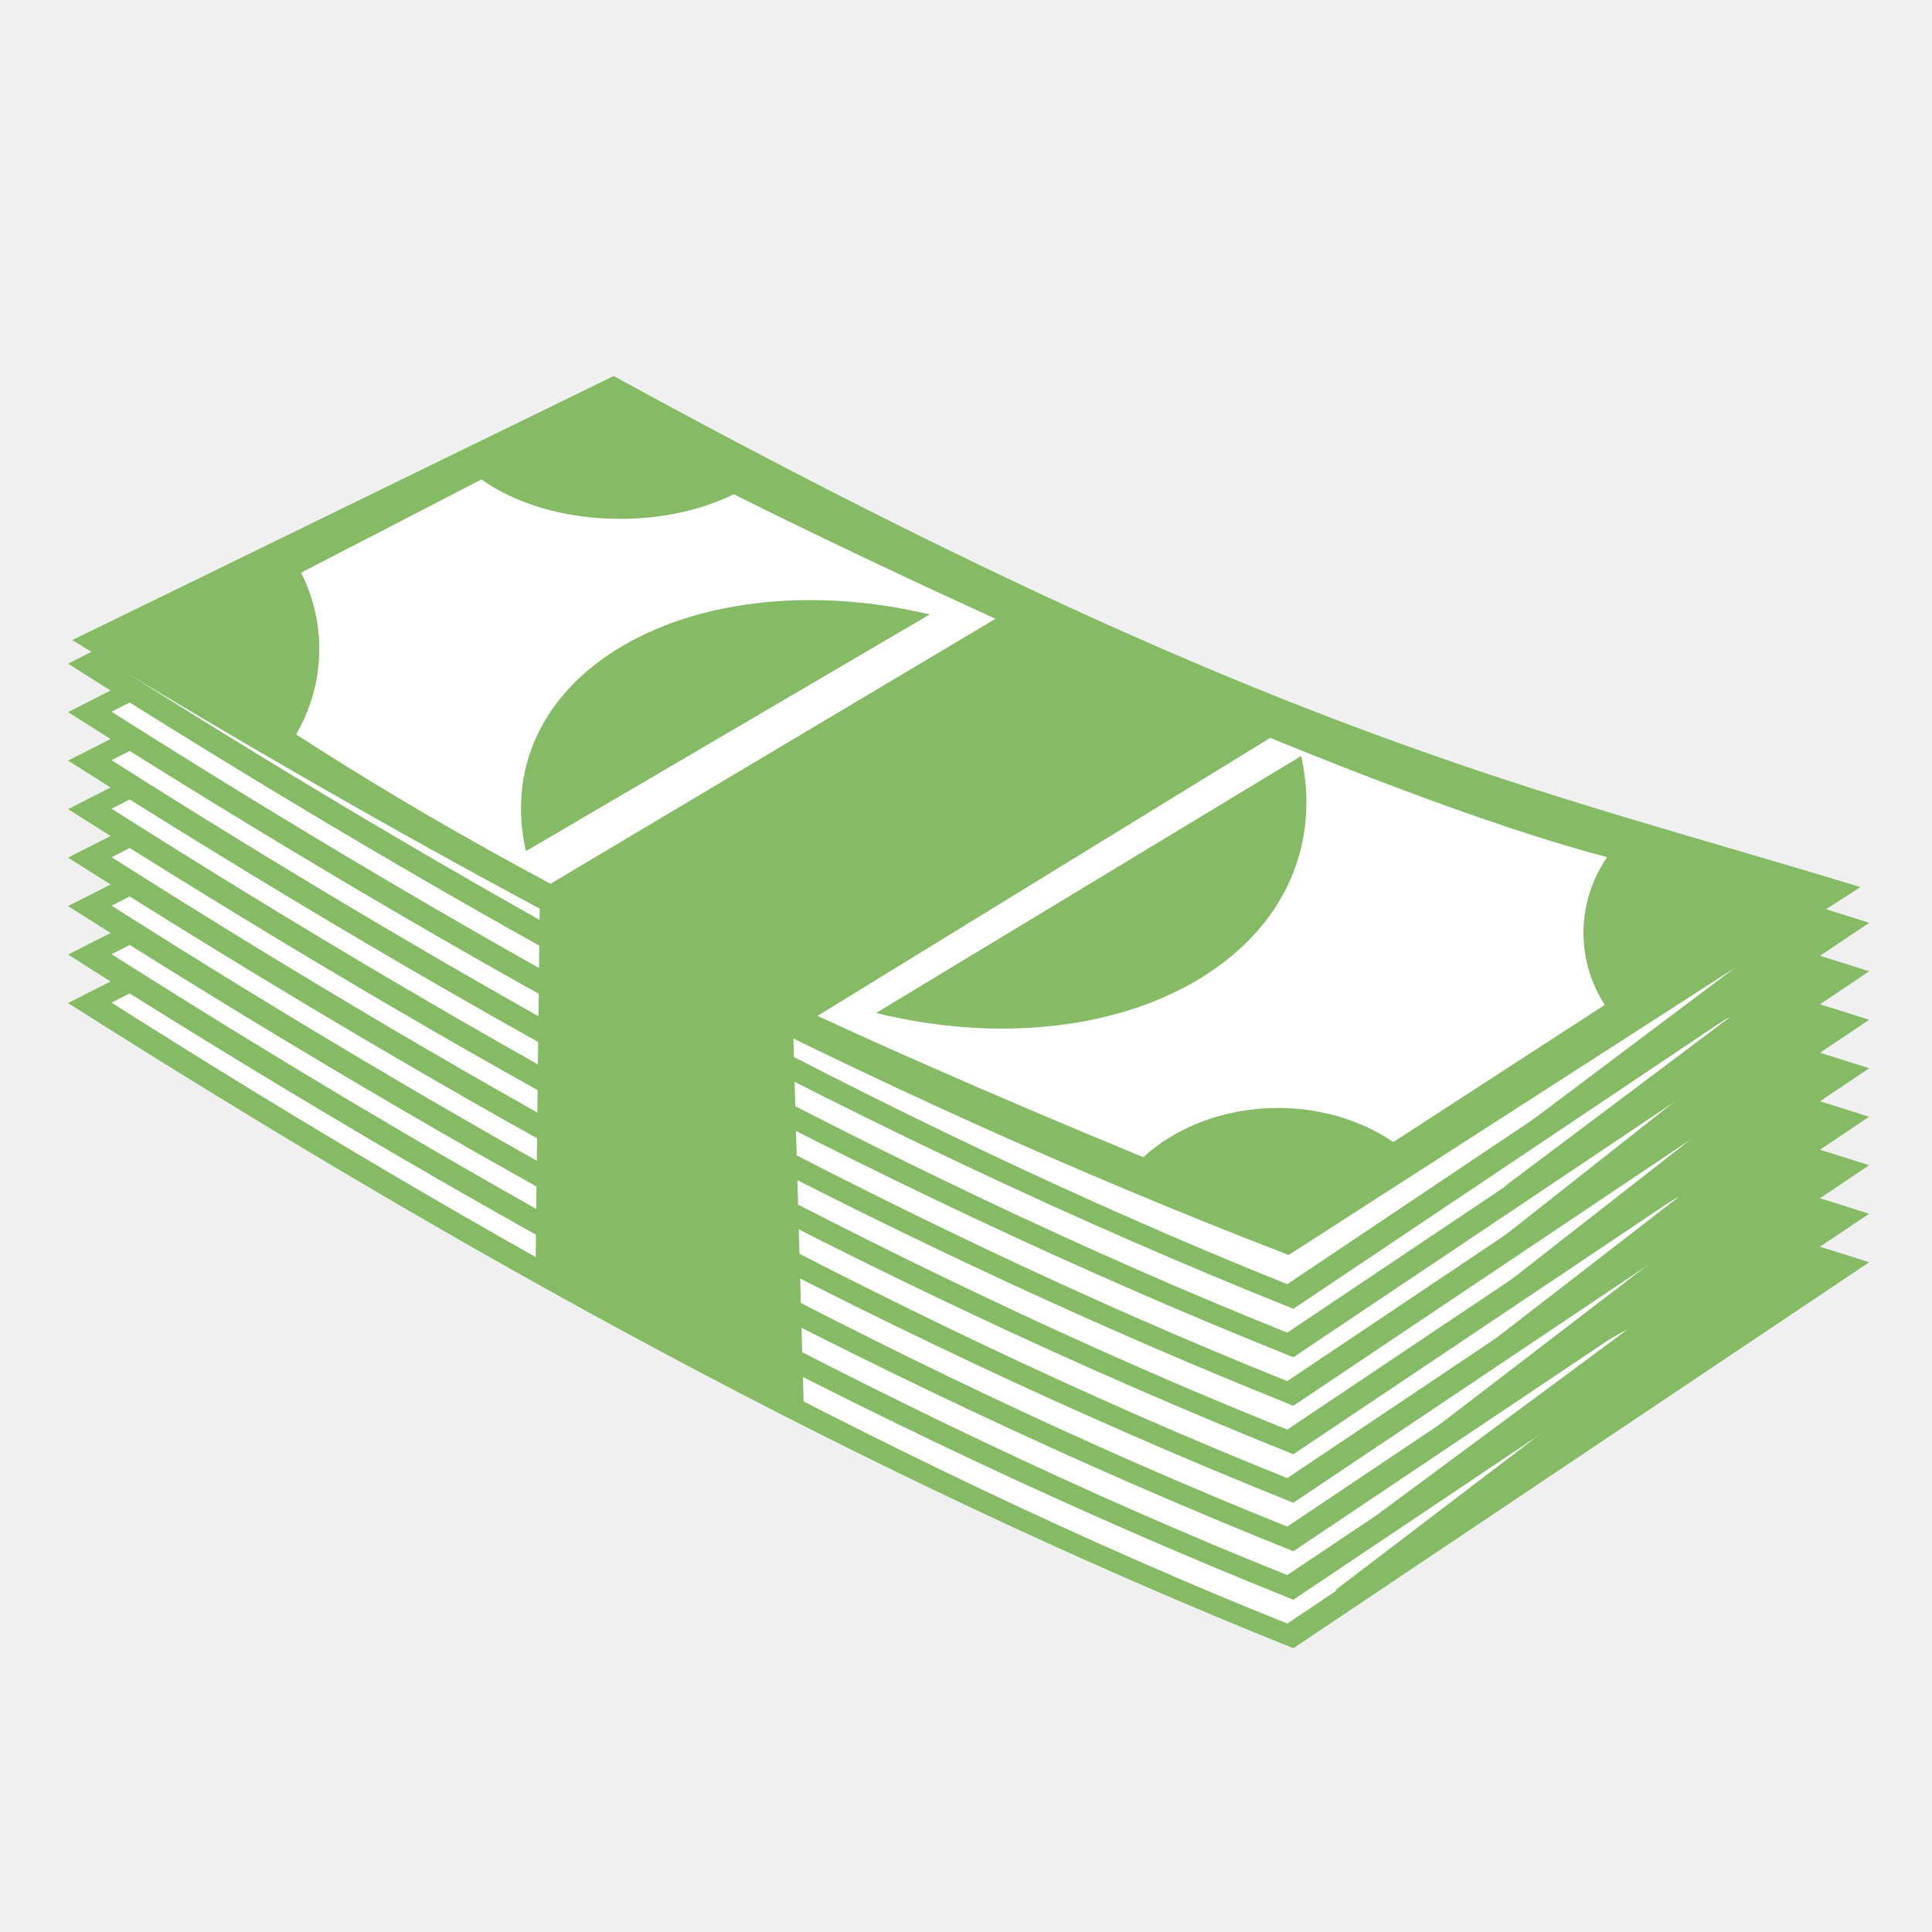
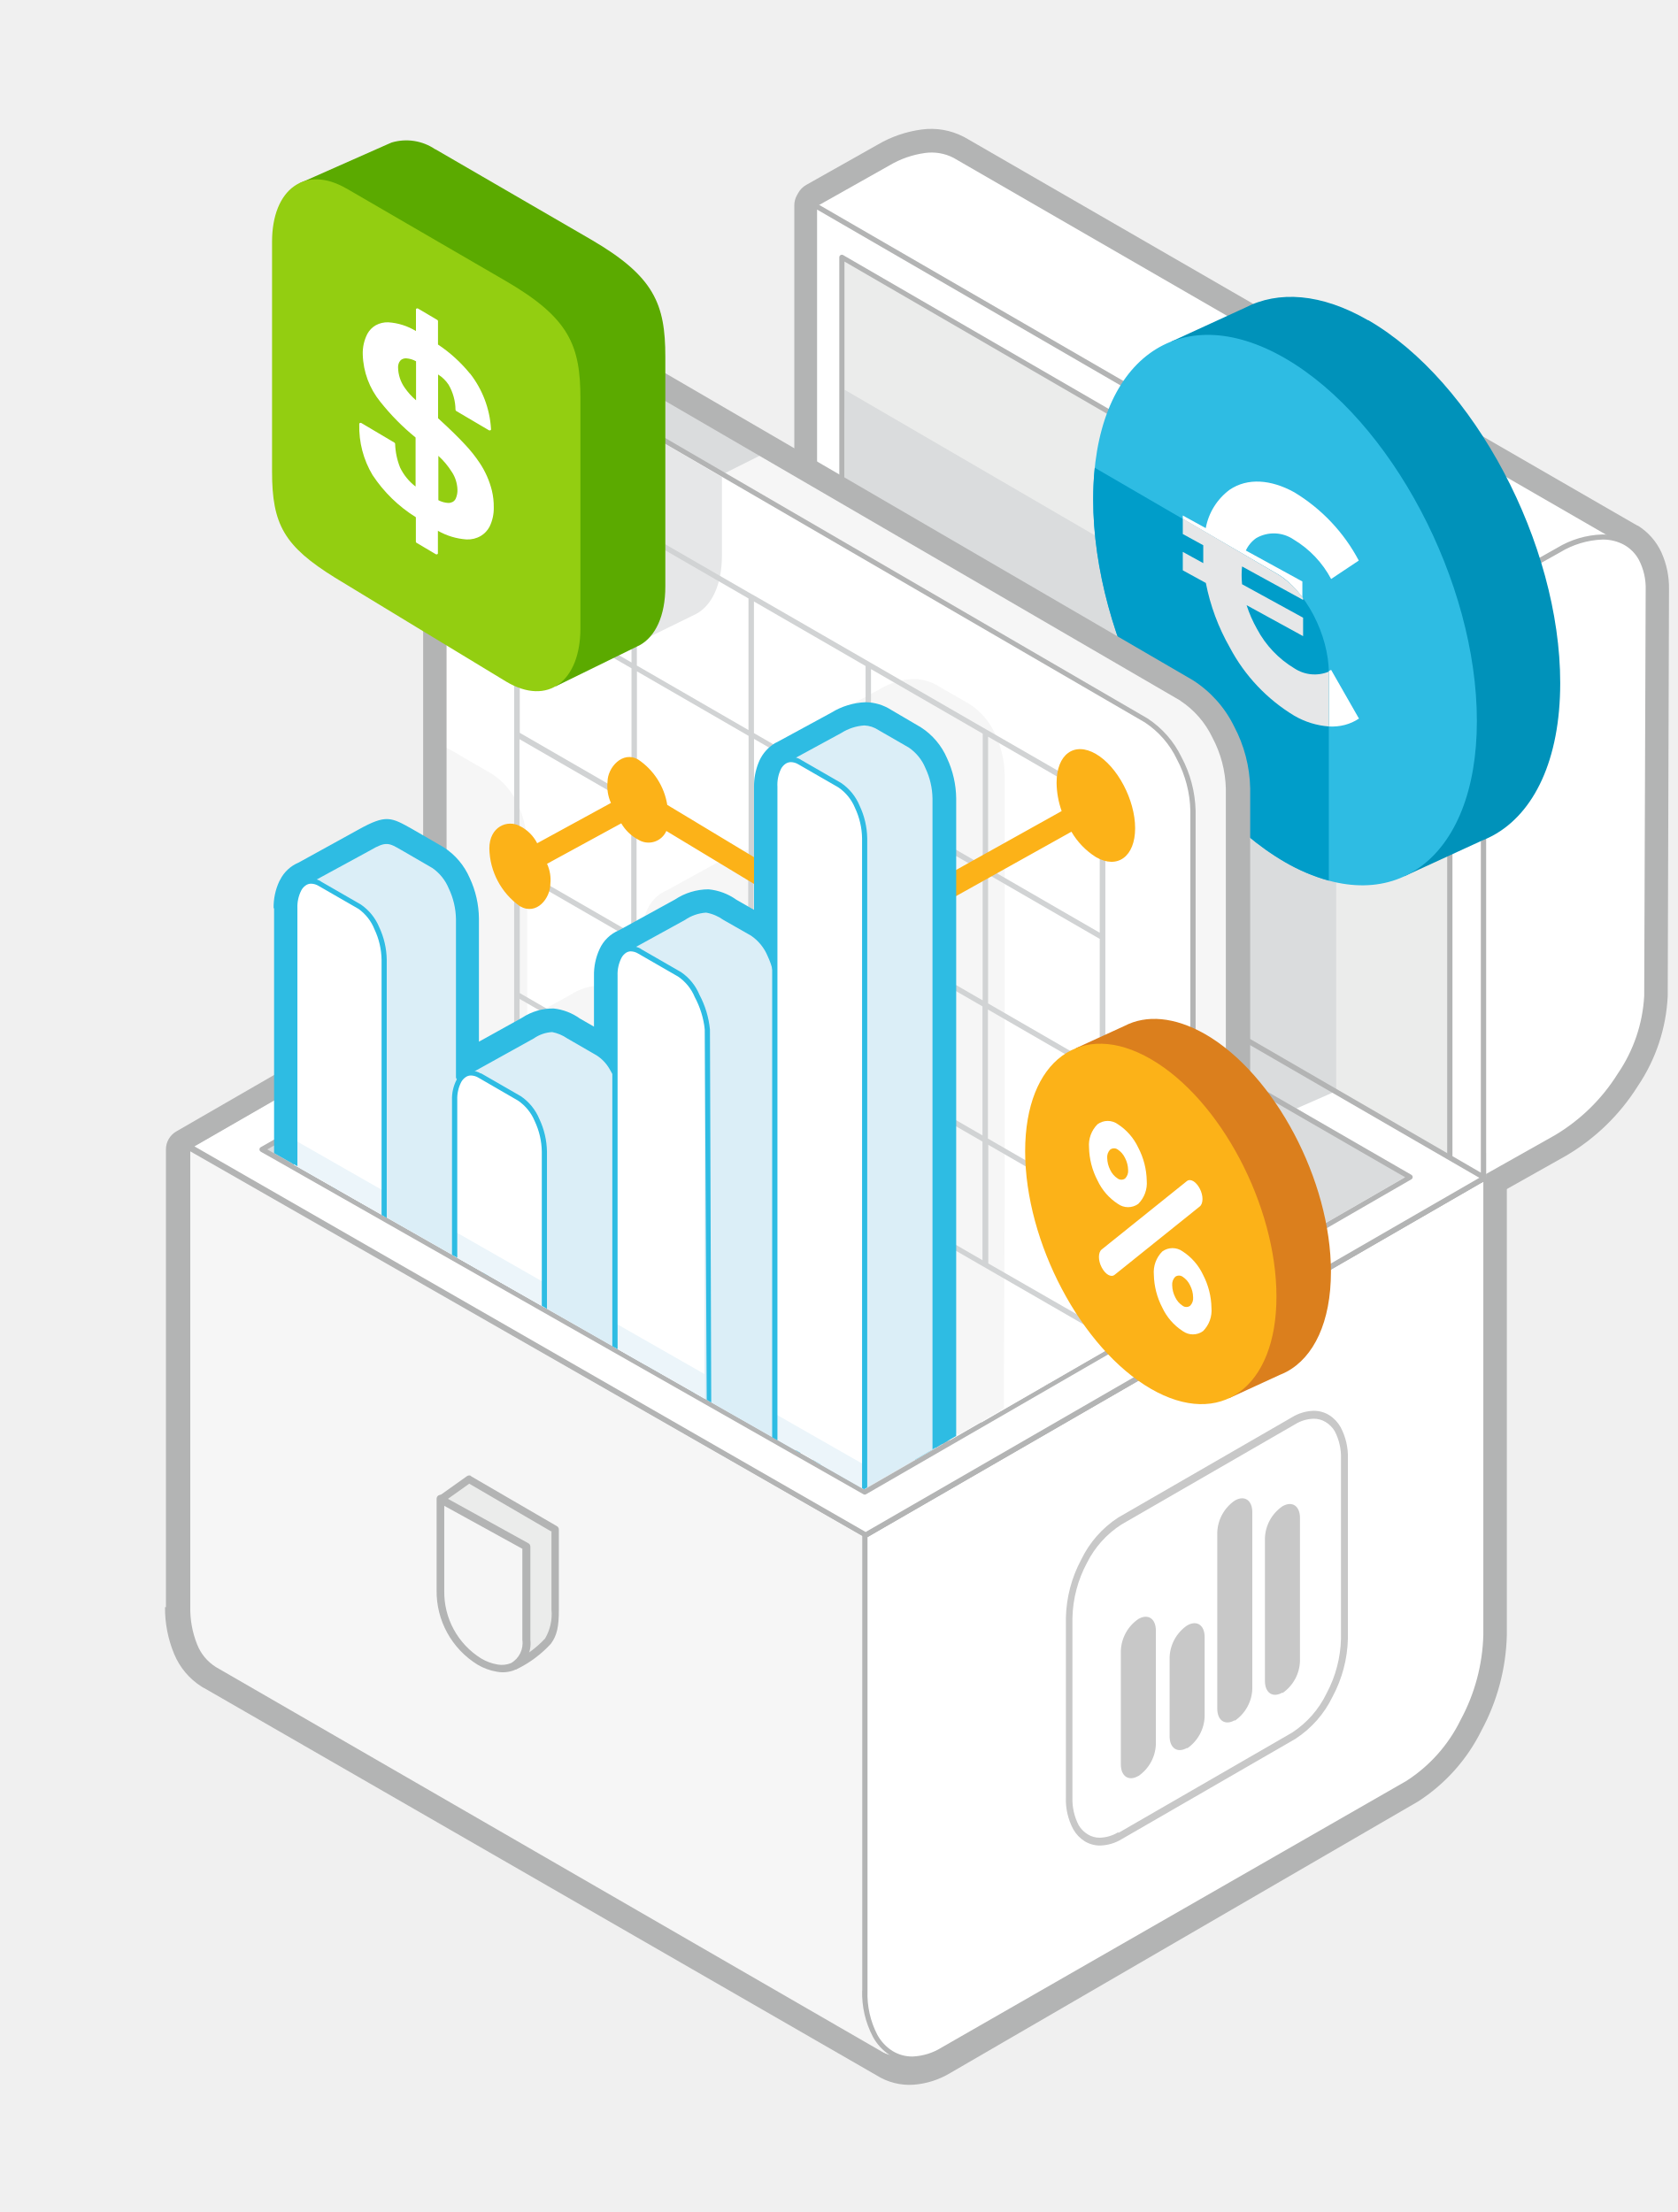
- <svg xmlns="http://www.w3.org/2000/svg" version="1.1" viewBox="0 0 900 900">
-   <g transform="translate(0 -152.36)">
-     <g transform="matrix(8.244 0 0 8.244 -178.2 -1482)">
-       <g transform="matrix(-.68503 0 0 .68503 -5.127 -30.388)">
-         <g transform="translate(-6.4286 -72.643)">
-           <path transform="translate(6.4286 84.643)" d="m-190.89 425.76 45 30.536 0.536 0.357 8.929-3.393 18.929-8.75 17.143-8.75 18.571-10 27.679-16.607 7.857-4.821-43.571-21.964-36.786 19.464-17.679 8.393-24.286 8.75z" fill="#fff" />
-           <path d="m-83.204 466.29c-55.31 31.494-76.664 35.629-103.59 44.233l47.499 31.839c35.855-14.363 69.041-32.88 101.07-53.217l-44.981-22.854zm-0.315 1.639 41.707 21.182c-29.705 18.86-63.73 37.898-96.981 51.217l-44.036-29.51c24.971-7.979 48.018-13.682 99.31-42.889z" fill="#85bb65" />
-         </g>
-         <g transform="translate(-6.4286 -76.643)">
-           <path transform="translate(6.4286 84.643)" d="m-190.89 425.76 45 30.536 0.536 0.357 8.929-3.393 18.929-8.75 17.143-8.75 18.571-10 27.679-16.607 7.857-4.821-43.571-21.964-36.786 19.464-17.679 8.393-24.286 8.75z" fill="#fff" />
-           <path d="m-83.204 466.29c-55.31 31.494-76.664 35.629-103.59 44.233l47.499 31.839c35.855-14.363 69.041-32.88 101.07-53.217l-44.981-22.854zm-0.315 1.639 41.707 21.182c-29.705 18.86-63.73 37.898-96.981 51.217l-44.036-29.51c24.971-7.979 48.018-13.682 99.31-42.889z" fill="#85bb65" />
-         </g>
-         <g transform="translate(-6.4286 -80.643)">
-           <path transform="translate(6.4286 84.643)" d="m-190.89 425.76 45 30.536 0.536 0.357 8.929-3.393 18.929-8.75 17.143-8.75 18.571-10 27.679-16.607 7.857-4.821-43.571-21.964-36.786 19.464-17.679 8.393-24.286 8.75z" fill="#fff" />
-           <path d="m-83.204 466.29c-55.31 31.494-76.664 35.629-103.59 44.233l47.499 31.839c35.855-14.363 69.041-32.88 101.07-53.217l-44.981-22.854zm-0.315 1.639 41.707 21.182c-29.705 18.86-63.73 37.898-96.981 51.217l-44.036-29.51c24.971-7.979 48.018-13.682 99.31-42.889z" fill="#85bb65" />
-         </g>
-         <g transform="translate(-6.4286 -84.643)">
-           <path transform="translate(6.4286 84.643)" d="m-190.89 425.76 45 30.536 0.536 0.357 8.929-3.393 18.929-8.75 17.143-8.75 18.571-10 27.679-16.607 7.857-4.821-43.571-21.964-36.786 19.464-17.679 8.393-24.286 8.75z" fill="#fff" />
-           <path d="m-83.204 466.29c-55.31 31.494-76.664 35.629-103.59 44.233l47.499 31.839c35.855-14.363 69.041-32.88 101.07-53.217l-44.981-22.854zm-0.315 1.639 41.707 21.182c-29.705 18.86-63.73 37.898-96.981 51.217l-44.036-29.51c24.971-7.979 48.018-13.682 99.31-42.889z" fill="#85bb65" />
-         </g>
-         <g transform="translate(-6.4286 -88.643)">
-           <path transform="translate(6.4286 84.643)" d="m-190.89 425.76 45 30.536 0.536 0.357 8.929-3.393 18.929-8.75 17.143-8.75 18.571-10 27.679-16.607 7.857-4.821-43.571-21.964-36.786 19.464-17.679 8.393-24.286 8.75z" fill="#fff" />
-           <path d="m-83.204 466.29c-55.31 31.494-76.664 35.629-103.59 44.233l47.499 31.839c35.855-14.363 69.041-32.88 101.07-53.217l-44.981-22.854zm-0.315 1.639 41.707 21.182c-29.705 18.86-63.73 37.898-96.981 51.217l-44.036-29.51c24.971-7.979 48.018-13.682 99.31-42.889z" fill="#85bb65" />
-         </g>
-         <g transform="translate(-6.4286 -92.643)">
-           <path transform="translate(6.4286 84.643)" d="m-190.89 425.76 45 30.536 0.536 0.357 8.929-3.393 18.929-8.75 17.143-8.75 18.571-10 27.679-16.607 7.857-4.821-43.571-21.964-36.786 19.464-17.679 8.393-24.286 8.75z" fill="#fff" />
-           <path d="m-83.204 466.29c-55.31 31.494-76.664 35.629-103.59 44.233l47.499 31.839c35.855-14.363 69.041-32.88 101.07-53.217l-44.981-22.854zm-0.315 1.639 41.707 21.182c-29.705 18.86-63.73 37.898-96.981 51.217l-44.036-29.51c24.971-7.979 48.018-13.682 99.31-42.889z" fill="#85bb65" />
-         </g>
-         <g transform="translate(-6.4286 -96.643)">
-           <path transform="translate(6.4286 84.643)" d="m-190.89 425.76 45 30.536 0.536 0.357 8.929-3.393 18.929-8.75 17.143-8.75 18.571-10 27.679-16.607 7.857-4.821-43.571-21.964-36.786 19.464-17.679 8.393-24.286 8.75z" fill="#fff" />
-           <path d="m-83.204 466.29c-55.31 31.494-76.664 35.629-103.59 44.233l47.499 31.839c35.855-14.363 69.041-32.88 101.07-53.217l-44.981-22.854zm-0.315 1.639 41.707 21.182c-29.705 18.86-63.73 37.898-96.981 51.217l-44.036-29.51c24.971-7.979 48.018-13.682 99.31-42.889z" fill="#85bb65" />
-         </g>
-         <g transform="translate(-6.4286 -100.64)">
-           <path transform="translate(6.4286 84.643)" d="m-190.89 425.76 45 30.536 0.536 0.357 8.929-3.393 18.929-8.75 17.143-8.75 18.571-10 27.679-16.607 7.857-4.821-43.571-21.964-36.786 19.464-17.679 8.393-24.286 8.75z" fill="#fff" />
-           <path d="m-83.204 466.29c-55.31 31.494-76.664 35.629-103.59 44.233l47.499 31.839c35.855-14.363 69.041-32.88 101.07-53.217l-44.981-22.854zm-0.315 1.639 41.707 21.182c-29.705 18.86-63.73 37.898-96.981 51.217l-44.036-29.51c24.971-7.979 48.018-13.682 99.31-42.889z" fill="#85bb65" />
-         </g>
-         <g transform="translate(0,-14)">
-           <path d="m-180.71 422.01s5.714 3.929 6.429 7.143c0.714 3.214 23.929 16.786 23.929 16.786h11.429l7.857-1.786 19.643-9.286 15.714-6.786 18.929-10.357 17.857-10.714v-11.429l-25.714-12.143-12.857 1.786-11.786 7.143-28.929 12.857-37.5 13.214z" fill="#fff" />
-           <g fill="#85bb65">
-             <path d="m-89.656 378.78c-54.911 30.016-76.111 33.956-102.84 42.156l47.156 30.344c35.597-13.688 68.543-31.337 100.34-50.719l-44.656-21.781zm10.906 8.531 14.875 7.688c-0.955 1.916-1.5 4.037-1.5 6.281 0 2.55 0.692 4.957 1.906 7.062-21.464 13.908-45.382 24.753-69.875 34.875-2.712-2.49-6.691-4.062-11.125-4.062-3.624 0-6.93 1.067-9.5 2.812l-17.438-11.312c1.127-1.778 1.75-3.807 1.75-5.969 0-2.267-0.707-4.38-1.938-6.219 19.455-5.135 54.124-20.98 72.031-29.938 2.577 1.271 5.824 2.031 9.375 2.031 4.567 0 8.657-1.261 11.438-3.25z" />
-             <path d="m-146.37 410.12c-1.585 7.114 1.2 14.034 8.403 18.389 7.202 4.355 17.172 5.146 26.662 2.812z" color="#000000" />
-             <path d="m-82.423 417.97c1.506-6.552-1.14-12.925-7.982-16.935-6.841-4.01-16.311-4.74-25.327-2.59z" color="#000000" />
-           </g>
-         </g>
-         <path d="m-145.18 393.79 40.714 25-0.893 31.786 22.143-11.964-0.357-31.429-39.286-23.393z" fill="#85bb65" />
-       </g>
-       <path d="m124.71 249.11-0.231 1.707-1.488 1.365 1.952 1.215-1.237 1.565 1.349 1.016-0.994 1.691 1.432 1.587-1.814 1.474 1.907 1.122-2.33 1.568 2.18 0.947-1.546 1.374 1.325 1.099-1.652 1.832 2.005 1.232-29.358 20.062 0.932-1.919 11.432-8.709-9.105 4.477 14.148-10.47-12.561 6.858 14.3-10.961-12.24 6.968 13.368-10.335-11.803 6.497 13.054-10.199-11.688 6.359 11.837-9.339-11.314 6.141 12.808-9.616-11.31 5.92 12.437-9.348-10.473 6.238z" fill="#85bb65" />
+ <svg xmlns="http://www.w3.org/2000/svg" height="240" viewBox="0 0 182 240" width="182">
+   <g fill="none" fill-rule="evenodd">
+     <path d="m161.2 125.12 6.52-3.68c2.484-1.487 4.578-3.543 6.11-6 1.502-2.177 2.383-4.72 2.55-7.36l.16-44.05c.024-.738-.116-1.472-.41-2.15-.192-.417-.506-.765-.9-1l-.13-.08-72.5-41.89-.27-.15c-.577-.244-1.21-.324-1.83-.23-1.093.158-2.143.532-3.09 1.1l-6.73 3.79v60.96l70.52 40.72zm8.7.26-7.64 4.3c-.69.394-1.54.394-2.23 0l-72.6-41.94c-.767-.374-1.258-1.147-1.27-2v-63.45c-.002-.397.102-.787.3-1.13l.1-.18c.204-.387.517-.707.9-.92l7.73-4.36c1.473-.866 3.106-1.427 4.8-1.65 1.543-.207 3.113.062 4.5.77l.15.08.13.07 72.53 41.88c.108.05.212.11.31.18h.05c1.114.694 2 1.698 2.55 2.89.58 1.28.862 2.675.83 4.08l-.14 44.09c-.17 3.49-1.293 6.866-3.25 9.76-1.944 3.093-4.602 5.675-7.75 7.53z" fill="#b3b4b4" />
+     <path d="m97.11 61.01v-6.33l63.28 39.34 15.94-35.11-72.71-42-.13-.07c-1.78-1-4.37-.79-7.23.82l-7.74 4.36-.15.26v26.58l-8.7 31.79 7.63-4.27c5.37-3 9.78-9.93 9.81-15.34z" fill="#fff" />
+     <path d="m105.62 66.09v-6.84l.43.27 54.25 21.32 15.64-21.83-72.38-41.81-.12-.07c-.956-.496-2.043-.68-3.11-.53-1.356.187-2.662.642-3.84 1.34l-7.67 4.32-.08.13v62.86l7.22-4.07c2.77-1.653 5.104-3.943 6.81-6.68 1.705-2.493 2.694-5.405 2.86-8.42zm.59-5.83v5.83c-.164 3.12-1.18 6.137-2.94 8.72-1.754 2.814-4.154 5.17-7 6.87l-7.67 4.3-.42.24v-64.04l.15-.26.11-.1 7.74-4.36c1.242-.736 2.62-1.215 4.05-1.41 1.017-.133 2.05 0 3 .39l.42.24.13.08 72.66 41.95.25.14-.15.25-15.88 22.28-.15.24-.24-.15z" fill="#b3b4b4" />
+     <path d="m32.66 107.79v49.66c0 3.37 1.14 5.78 2.93 6.83l81.58 47c1.5.92 3.51.89 5.65-.36l29.85-17.4c4.64-2.7 8.5-9.93 8.5-16.13v-49.67l-81.5-47.07-47 27.14z" fill="#fff" />
+     <path d="m22.51 126.01v48.37c-.03 1.138.166 2.27.58 3.33.23.623.65 1.158 1.2 1.53l.15.1 72.8 41.94c.122.052.24.116.35.19.382.198.81.285 1.24.25.71-.074 1.395-.31 2-.69l50.71-29.44c2.21-1.466 3.986-3.5 5.14-5.89 1.388-2.558 2.15-5.41 2.22-8.32v-48.36l-70.79-40.89zm-4.51 48.37v-49.67c-.002-.803.425-1.547 1.12-1.95l67.85-39.17c.704-.414 1.576-.414 2.28 0l72.93 42.11c.767.374 1.258 1.147 1.27 2v49.68c-.086 3.633-1.032 7.193-2.76 10.39-1.552 3.138-3.927 5.795-6.87 7.69l-50.71 29.44c-1.214.737-2.584 1.18-4 1.29-1.405.097-2.806-.253-4-1l-72.9-42c-.13-.06-.253-.13-.37-.21-1.313-.84-2.338-2.062-2.94-3.5-.675-1.618-1.015-3.357-1-5.11z" fill="#b3b4b4" />
+     <path d="m20.55 124.76v49.62c0 3.38 1.14 5.78 2.93 6.83l69.17 40c1.832 1.198 3.923 1.942 6.1 2.17l26.42-21.69c4.67-2.67 8.5-9.93 8.5-16.13v-41.61l-39.94 22.15z" fill="#f6f6f6" />
+     <path d="m20.64 124.92v49.38c-.033 1.406.22 2.804.74 4.11.4 1.023 1.118 1.89 2.05 2.47l73.31 42.35.67-3.24v-.12l.11-.06 27.46-18.38c2.534-1.628 4.572-3.922 5.89-6.63 1.538-2.846 2.38-6.016 2.46-9.25v-41.11l-39.43 22.24-.14.08-.14-.08zm-.45 49.83v.28l-.13-.73c-.03 1.482.238 2.955.79 4.33l-.2-1.09.25.84.39.74-.4-.47c.38.965 1.012 1.81 1.83 2.45.144.106.294.203.45.29l-.37-.45h.05l.32.43.66.38 73 42.17.34.2.08-.38.72-3.5 27.35-18.32c2.626-1.68 4.74-4.05 6.11-6.85 1.584-2.93 2.45-6.19 2.53-9.52v-42.09l-.42.25-39.8 22.4-73.24-41.92-.42-.24v50.36l.11.45v-.01z" fill="#b3b4b4" />
+     <path d="m93.9 166.38v49.57c0 6.18 3.84 9.08 8.5 6.42l50.3-28.85c4.66-2.66 8.5-9.93 8.5-16.13v-49.67l-67.15 38.76z" fill="#fff" />
+     <path d="m94.1 166.78v49.23c-.06 1.656.31 3.3 1.07 4.77.39.712.955 1.314 1.64 1.75.656.4 1.41.61 2.18.6 1.132-.05 2.232-.393 3.19-1l50.37-28.9c2.534-1.628 4.572-3.922 5.89-6.63 1.534-2.837 2.377-5.996 2.46-9.22v-49.17l-66.79 38.56zm-.57 49.23v-50.06l.42.24 67.08-38.73.42-.24v50.16c-.08 3.325-.948 6.584-2.53 9.51-1.37 2.804-3.482 5.177-6.11 6.86l-50.37 28.9c-1.046.63-2.24.974-3.46 1-.875.008-1.735-.23-2.48-.69-.77-.5-1.4-1.188-1.83-2-.803-1.54-1.2-3.263-1.15-5z" fill="#b3b4b4" />
+     <path d="m87.99 85.46 73.2 42.26-67.28 38.67-73.05-42.18" fill="#dadcdd" />
+     <path d="m49.11 112.59v-4.34l-28.32 16.28 73.09 42.15 67.18-38.71-16.4-9.47-4.03 1.77 11.78 7.45-58.59 33.83-54.66-31.07-10.88-5.53z" fill="#fff" />
+     <path d="m88.17 85.24 73.16 42.24c.132.078.176.247.1.38-.025.04-.06.075-.1.1l-67.25 38.82c-.092.058-.208.058-.3 0l-73.4-42.17c-.132-.078-.176-.247-.1-.38.024-.042.058-.076.1-.1l67.52-38.89c.086-.052.194-.052.28 0zm72.45 42.48-72.59-41.91-66.94 38.57 72.81 41.84 66.69-38.5z" fill="#b3b4b4" />
+     <path d="m178.63 108.08.16-44.05c0-5.41-4.36-7.36-9.72-4.34l-7.73 4.36-.15.26v63.41l7.64-4.3c5.37-3 9.78-9.93 9.81-15.34z" fill="#fff" />
+     <path d="m178.35 108.07.16-44.05c.04-1.146-.217-2.284-.75-3.3-.372-.676-.926-1.234-1.6-1.61-.716-.385-1.518-.58-2.33-.57-1.63.06-3.218.54-4.61 1.39l-7.95 4.45-.08.13v62.87l7.49-4.22c2.77-1.653 5.104-3.943 6.81-6.68 1.705-2.493 2.694-5.405 2.86-8.42zm.72-44-.17 44.01c-.164 3.12-1.18 6.137-2.94 8.72-1.754 2.814-4.154 5.17-7 6.87l-7.91 4.45-.42.24v-64.04l.15-.26.11-.1 8-4.51c1.477-.9 3.162-1.402 4.89-1.46.907-.01 1.8.21 2.6.64.766.428 1.396 1.062 1.82 1.83.577 1.1.86 2.33.82 3.57z" fill="#b3b4b4" />
+     <path d="m88.51 85.76v-63.41l72.68 41.96v63.41" fill="#fff" />
+     <path d="m157.16 125.78-4.9-2.82zm0 0v-59.48l-65.83-38.13.28 17.51v41.57l59.29 34.93 6.25 3.6z" fill="#ebeceb" />
+     <path d="m91.62 42.29v45l53.32 31.43v-38.58c0-3.75-2.29-8.15-5.09-9.78z" fill="#dadcdd" />
+     <path d="m157.54 125.61-.56-.32v-59l-65.38-37.91v59.18l-.56-.33v-59.31c0-.104.058-.2.15-.248.093-.05.204-.042.29.018l65.93 38.2c.086.05.14.14.14.24v59.48z" fill="#b3b4b4" />
+     <path d="m88.07 85.67v-63.41c0-.104.058-.2.15-.248.093-.05.204-.042.29.018l72.55 42c.086.05.14.14.14.24v63.41c0 .155-.125.28-.28.28-.052.017-.108.017-.16 0l-72.55-42c-.086-.05-.14-.14-.14-.24zm.56-62.92v62.76l72 41.72v-62.76l-72-41.73z" fill="#b3b4b4" />
+     <path d="m60.19 165.91-9.35-5.43-3.07 2.18 2.13 4.66 3.3 10.06 2.7 3.32c3.79-2.26 4.25-2.77 4.33-6v-8.77z" fill="#ebeceb" />
+     <path d="m59.77 166.15-8.87-5.17-2.56 1.82 2 4.31 3.26 10 2.41 3c1.174-.583 2.23-1.376 3.12-2.34.553-.95.794-2.047.69-3.14v-8.53zm-8.71-6 9.32 5.42c.147.07.24.218.24.38v8.77c0 1.72-.19 2.72-.86 3.62-1.038 1.134-2.28 2.064-3.66 2.74-.182.12-.425.08-.56-.09l-2.64-3.31-3.29-10.09v-.07l-2.14-4.65c-.1-.187-.043-.418.13-.54l3.07-2.18c.14-.09.32-.09.46 0z" fill="#b3b4b4" />
+     <path d="m57.12 167.81-9.35-5.16v9.91c0 7.9 9.35 11.56 9.35 5.36z" fill="#f6f6f6" />
+     <path d="m56.69 168.06-8.5-4.68v9.19c-.06 2.99 1.46 5.79 4 7.37.55.33 1.157.554 1.79.66.492.087 1 .03 1.46-.16.88-.51 1.364-1.503 1.22-2.51v-9.86zm-8.72-5.78 9.32 5.15c.147.07.24.218.24.38v10.11c.16 1.344-.523 2.648-1.72 3.28-.607.24-1.27.303-1.91.18-.738-.12-1.447-.38-2.09-.76-2.81-1.726-4.5-4.804-4.45-8.1v-9.91c0-.148.078-.285.205-.36.127-.077.285-.08.415-.01zm86.77-45.41 18.36 10.6c.132.078.176.247.1.38-.025.04-.06.075-.1.1l-59.15 34.17c-.092.058-.208.058-.3 0l-65.37-37.17c-.132-.078-.176-.247-.1-.38.024-.042.058-.076.1-.1l9.39-5.35v.64l-8.68 4.95 64.83 36.85 58.59-33.83-17.66-10.2v-.65z" fill="#b3b4b4" />
+     <path d="m128.24 75.8-71-41.33c-1.112-.832-2.638-.832-3.75 0l-2.42 1.49c-2 1.24-2.84 1.83-2.84 4.74v73c0 3.75 2.29 8.15 5.09 9.78l53.14 30.85 26.93-15.55v-53.2c0-3.75-2.29-8.15-5.09-9.78z" fill="#fff" />
+     <path d="m148.42 34.74c11.48 6.64 20.82 24.27 20.82 39.36 0 8.34-2.84 14.15-7.33 16.57-.366.196-.743.37-1.13.52l-8.45 3.88-2.08-4.77c-.59-.28-1.19-.59-1.8-.94-11.5-6.65-20.82-24.27-20.82-39.36-.045-2.946.383-5.88 1.27-8.69l-1.85-4.25 8-3.67c3.61-1.88 8.27-1.58 13.35 1.36z" fill="#0092ba" />
+     <path d="m139.39 38.87c11.5 6.65 20.81 24.27 20.81 39.36s-9.3 21.93-20.81 15.29-20.81-24.27-20.81-39.36 9.32-21.93 20.81-15.29z" fill="#2ebce3" />
+     <path d="m147.43 77.95c-1.94 1.31-4.48 1.11-7-.28-2.963-1.79-5.383-4.35-7-7.41-1.242-2.176-2.12-4.54-2.6-7l-2.53-1.38v-2l2.22 1.21v-1.94l-2.22-1.22v-2l2.49 1.37c.307-1.67 1.236-3.16 2.6-4.17 1.94-1.31 4.48-1.11 7 .28 2.963 1.79 5.383 4.35 7 7.41l-3 2c-.938-1.77-2.342-3.25-4.06-4.28-1.21-.828-2.788-.89-4.06-.16-.49.343-.88.808-1.13 1.35l6.13 3.36v2l-6.62-3.63c-.035.31-.052.62-.05.93 0 .334.016.668.05 1l6.62 3.63v2l-6.13-3.36c.288.896.666 1.76 1.13 2.58.938 1.77 2.342 3.25 4.06 4.28 1.21.828 2.788.89 4.06.16l3 5.25z" fill="#fff" fill-rule="nonzero" />
+     <path d="m144.14 95.55c-1.663-.46-3.26-1.13-4.75-2-11.5-6.65-20.81-24.27-20.81-39.36-.003-1.15.054-2.297.17-3.44l19.79 11.51c3.08 1.79 5.6 6.63 5.6 10.76z" fill="#009dc9" />
+     <path d="m127.11 77.75-71.03-41.37c-.235-.168-.505-.28-.79-.33-.236.04-.46.136-.65.28l-2.42 1.49c-.557.287-1.063.66-1.5 1.11-.242.54-.336 1.133-.27 1.72v73c.048 1.626.476 3.22 1.25 4.65.604 1.286 1.543 2.385 2.72 3.18l54.26 31.5-4.5 2.6-52-30.2c-1.922-1.224-3.468-2.954-4.47-5-1.123-2.07-1.743-4.376-1.81-6.73v-73c-.09-1.506.302-3.002 1.12-4.27.776-.983 1.76-1.782 2.88-2.34l2.42-1.49c.883-.616 1.924-.963 3-1 1.09.018 2.15.336 3.07.92l71 41.33c1.92 1.225 3.467 2.955 4.47 5 1.102 2.075 1.702 4.38 1.75 6.73v51.85l-4.52 2.61v-54.41c-.046-1.622-.47-3.21-1.24-4.64-.604-1.285-1.544-2.384-2.72-3.18z" fill="#b3b4b4" />
+     <path d="m128.24 75.8-71-41.31c-1.228-.817-2.842-.753-4 .16l-3.34 1.93 1.86 2.52 12.78 61.57c.632 3.712 2.412 7.133 5.09 9.78l43.9 39.71 19.8-11.43v-53.15c0-3.75-2.29-8.15-5.09-9.78z" fill="#f6f6f6" />
+     <path d="m82.62 49.28-25.42-14.79c-1.228-.817-2.842-.753-4 .16l-2.13 1.26 20 18 7.61-2.6 4-2z" fill="#dadcdd" />
+     <path d="m128.09 76.05-71-41.31c-.605-.4-1.327-.588-2.05-.53-.603.107-1.176.342-1.68.69l-3 1.76 1.68 2.27.05.12 12.73 61.58c.324 1.86.938 3.66 1.82 5.33.803 1.603 1.88 3.055 3.18 4.29l44 39.77-.51.3-43.87-39.66c-1.353-1.276-2.473-2.78-3.31-4.44-.906-1.725-1.537-3.58-1.87-5.5l-12.73-61.51-1.82-2.46-.19-.25.27-.16 3.25-1.96c.56-.377 1.194-.63 1.86-.74.845-.076 1.69.136 2.4.6l71 41.31c1.595 1.04 2.875 2.495 3.7 4.21.958 1.794 1.482 3.787 1.53 5.82v53l-.56.32v-53.32c-.046-1.942-.546-3.846-1.46-5.56-.776-1.627-1.983-3.01-3.49-4z" fill="#b3b4b4" />
+     <path d="m124.32 78.18-71.07-41.33c-2.8-1.63-5.09.1-5.09 3.85v73c0 3.75 2.29 8.15 5.09 9.78l49.79 32.79 26.37-15.23v-53c0-3.75-2.29-8.15-5.09-9.78z" fill="#fff" />
+     <path d="m62.64 42.63-2 17 5.77 11.44 8.92-4.37.17-.08c1.73-.93 2.81-3.2 2.81-6.38v-8.47z" fill="#e6e7e8" />
+     <path d="m48.16 81.08v32.58c0 3.75 2.29 8.15 5.09 9.78l44.33 29.2 6.42 3 4.88-2.82.1-22.3v-46.41c-.015-1.518-.356-3.015-1-4.39-.59-1.37-1.576-2.532-2.83-3.34l-3.25-1.87c-.83-.535-1.793-.826-2.78-.84-1.316.045-2.598.43-3.72 1.12l-5.89 3.19c-.167.07-.325.16-.47.27-.714.492-1.26 1.19-1.57 2-.326.828-.49 1.71-.48 2.6v11.53l-1.93-1.11c-.885-.63-1.92-1.015-3-1.12-1.3.005-2.568.39-3.65 1.11l-6.06 3.33c-.944.39-1.702 1.128-2.12 2.06-.414.906-.62 1.894-.6 2.89v7.34l-1.53-.88c-.832-.586-1.8-.95-2.81-1.06-1.215-.02-2.408.328-3.42 1l-4.69 2.6v-18.85c-.015-1.518-.356-3.015-1-4.39-.59-1.365-1.57-2.524-2.82-3.33l-3-1.74-.21-.12-.12-.07c-.587-.38-1.202-.715-1.84-1z" fill="#f6f6f6" />
+     <path d="m124.18 78.38-71.07-41.29c-.563-.35-1.207-.547-1.87-.57-.43-.007-.852.108-1.22.33-.39.25-.71.594-.93 1-.463.884-.687 1.873-.65 2.87v73c.056 1.918.556 3.797 1.46 5.49.774 1.625 1.977 3.01 3.48 4l49.44 33.17-.56.32-49.15-33c-1.595-1.038-2.875-2.495-3.7-4.21-.954-1.8-1.472-3.802-1.51-5.84v-73c-.036-1.096.215-2.182.73-3.15.268-.455.642-.84 1.09-1.12.454-.278.977-.424 1.51-.42.765.022 1.51.246 2.16.65l71.07 41.33c1.594 1.04 2.874 2.495 3.7 4.21.957 1.79 1.48 3.78 1.53 5.81v52.87l-.57.33v-53.2c-.042-1.95-.543-3.86-1.46-5.58-.772-1.627-1.976-3.01-3.48-4z" fill="#b3b4b4" />
+     <g fill-rule="nonzero">
+       <path d="m121.31 198.87 18.84-10.88c1.61-1.05 2.904-2.52 3.74-4.25.983-1.833 1.52-3.87 1.57-5.95v-19.51c.034-1.042-.2-2.075-.68-3-.246-.41-.59-.754-1-1-.39-.234-.836-.356-1.29-.35-.708.02-1.398.226-2 .6l-18.85 10.88c-1.6 1.028-2.892 2.468-3.74 4.17-.983 1.833-1.52 3.87-1.57 5.95v19.51c-.033 1.042.2 2.075.68 3 .246.41.59.754 1 1 .39.234.836.356 1.29.35.708-.02 1.398-.226 2-.6zm19.23-10.22-18.84 10.88c-.71.44-1.525.684-2.36.71-.596.005-1.182-.158-1.69-.47-.516-.326-.942-.777-1.24-1.31-.556-1.052-.83-2.23-.79-3.42v-19.52c.05-2.2.62-4.36 1.66-6.3.893-1.856 2.276-3.433 4-4.56l18.85-10.88c.71-.44 1.525-.685 2.36-.71.596-.005 1.182.158 1.69.47.516.326.942.777 1.24 1.31.556 1.052.83 2.23.79 3.42v19.51c-.05 2.2-.62 4.36-1.66 6.3-.893 1.856-2.276 3.433-4 4.56z" fill="#c8c8c8" />
+       <path d="m144.14 78.82c-1.318-.1-2.596-.498-3.74-1.16-2.963-1.79-5.383-4.35-7-7.41-1.242-2.176-2.12-4.54-2.6-7l-2.5-1.37v-2l2.22 1.22v-1.94l-2.22-1.22v-1.67l10.25 6c1.102.682 2.054 1.58 2.8 2.64v.18l-6.62-3.63c-.035.31-.052.62-.05.93 0 .334.016.668.05 1l6.62 3.63v2l-6.13-3.36c.288.896.666 1.76 1.13 2.58.938 1.77 2.342 3.25 4.06 4.28 1.108.728 2.506.86 3.73.35z" fill="#e6e7e8" />
+       <path d="m56.2 49.84 12.26 7.08.44.25 12.26 7.08.44.25.15.08 12.7 7.33 12.12 7 .44.25 12.89 7.43v54.85l-.59.34v-10.57l-12.11-7v12.87l12.7 7.3-.59.34-24.85-14.34v23.5l-.58-.33v-23.46l-12.11-7v23.61l-.59-.33v-23.62l-12.11-7v23.73l-.59-.33v-23.77l-12.12-7v23.83l-.59-.33v-82.29l.44.25zm63.07 80.69v-14l-12.11-7v14zm-62.92-36.33 12.12 7v-14l-12.12-7zm12.7 7.33 12.11 7v-14l-12.11-7zm12.7 7.33 12.11 7v-14l-12.11-7zm12.7 7.33 12.12 7v-14l-12.12-7zm12.12 7.67-12.12-7v12.87l12.12 7zm-12.67-7.32-12.11-7v12.84l12.11 7zm-12.7-7.33-12.11-7v12.87l12.11 7zm-12.7-7.33-12.12-7v12.87l12.12 7v-12.88zm-12.12-37 12.12 7v-14.28l-12.12-7zm12.7 7.33 12.11 7v-14.28l-12.11-7zm12.7 7.33 12.11 7v-14.28l-12.11-7zm12.7 7.33 12.12 7v-14.27l-12.12-7zm12.7 7.33 12.11 7v-14.27l-12.11-7zm12.11 7.67-12.11-7v14l12.11 7zm-12.7-7.33-12.12-7v14l12.12 7zm-12.69-7.37-12.11-7v14l12.11 7zm-12.7-7.33-12.11-7v14l12.11 7zm-12.7-7.33-12.12-7v14l12.12 7z" fill="#d1d3d4" />
    </g>
+     <path d="m31.9 100.38c0-1.6.58-2.66 1.43-2.89l6.6-3.67c2-1.11 2.22-.81 4 .22l3 1.74c1.49.86 2.71 3.46 2.71 5.78v15.32l8-4.45c2-1.11 2.46-.85 4 0l3.2 1.84c.744.498 1.34 1.19 1.72 2v-12.23c0-1.57.56-2.62 1.39-2.87l6.2-3.41c2.28-1.25 2.77-1 4.46 0l3 1.71c1.167.845 2 2.073 2.35 3.47v-15.77c-.13-1.083.336-2.15 1.22-2.79l6-3.29c2.31-1.26 3.27-.9 4.3-.3l3.28 1.89c1.49.86 2.71 3.46 2.71 5.78v68.61l-7.78 4.49-61.79-35.18z" fill="#fff" />
+     <path d="m56.38 89.62c.815.404 1.477 1.06 1.89 1.87l8-4.37c-.324-.717-.45-1.507-.37-2.29 0-1.57 1.65-3.39 3.31-2.43 1.696 1.13 2.845 2.917 3.17 4.93l21.65 13.05 5-3.38 16.13-9c-.35-.986-.536-2.023-.55-3.07 0-3.09 1.91-4.49 4.26-3.13s4.26 5 4.26 8.06-1.91 4.49-4.26 3.13c-1.092-.69-2.002-1.633-2.65-2.75l-17.32 9.67-4.74 3.47-21.88-13.22c-.248.565-.73.993-1.32 1.172-.59.18-1.23.09-1.75-.242-.758-.407-1.388-1.016-1.82-1.76l-8.05 4.39c.31.68.433 1.428.36 2.17 0 1.55-1.48 3.49-3.31 2.43-2.034-1.443-3.262-3.766-3.31-6.26 0-2.4 2-3.16 3.31-2.43z" fill="#fcb218" />
+     <path d="m29.68 98.55c-.02-1.014.19-2.02.62-2.94l.09-.16c.422-.84 1.132-1.5 2-1.86l6.51-3.59c3-1.66 3.51-1.35 5.9 0l.12.07.21.12 3 1.74c1.25.806 2.23 1.965 2.82 3.33.644 1.375.985 2.872 1 4.39v13.37l4.69-2.6c1.012-.672 2.205-1.02 3.42-1 1.025.113 2.003.49 2.84 1.09l1.53.88v-5.51c-.02-.996.186-1.984.6-2.89.418-.932 1.176-1.67 2.12-2.06l6.06-3.33c1.082-.72 2.35-1.105 3.65-1.11 1.08.105 2.115.49 3 1.12l1.93 1.11v-13.34c-.01-.89.154-1.772.48-2.6.31-.81.856-1.508 1.57-2 .145-.11.303-.2.47-.27l5.87-3.19c1.12-.692 2.403-1.082 3.72-1.13.987.014 1.95.305 2.78.84l3.22 1.89c1.25.806 2.23 1.965 2.82 3.33.644 1.375.985 2.872 1 4.39v69.16l-4.46 2.58v-71.71c-.01-.858-.205-1.704-.57-2.48-.203-.533-.55-1-1-1.35l-3.28-1.89c-.172-.12-.366-.204-.57-.25-.547.07-1.07.265-1.53.57l-5.86 3.19c-.09.28-.13.575-.12.87v19.41c0 .996-.648 1.876-1.6 2.17-.578.185-1.207.127-1.74-.162-.535-.29-.928-.783-1.09-1.368-.164-.54-.407-1.05-.72-1.52-.145-.237-.332-.447-.55-.62h-.07l-3-1.71c-.32-.205-.653-.386-1-.54-.447.115-.87.308-1.25.57l-6.2 3.41h-.09c-.077.27-.11.55-.1.83v10.41c0 .835-.456 1.603-1.19 2-1.078.565-2.41.165-3-.9-.144-.275-.32-.533-.52-.77-.103-.122-.224-.226-.36-.31l-3.2-1.84c-.5-.29-.83-.48-.87-.48-.322.105-.628.253-.91.44l-7.86 4.36c-.688.465-1.575.513-2.31.126-.733-.387-1.195-1.146-1.2-1.976v-17.13c-.018-.864-.223-1.713-.6-2.49-.204-.533-.55-1-1-1.35l-3-1.74-.22-.13-.13-.07c-.58-.34-.71-.41-1.44 0l-6.6 3.67-.15.08c-.08.27-.118.55-.11.83v29.15l-4.52-2.57v-26.56h-.05z" fill="#2ebce3" />
+     <path d="m33.37 95.64 6.6-3.67c2-1.11 2.22-.81 4 .22l3 1.74c1.49.86 2.71 3.46 2.71 5.78v17.17l8-4.45c2-1.11 2.46-.85 4 0l3.2 1.84c1.306.972 2.2 2.4 2.5 4l6.18 3.92-5.57-19.24 6.2-3.41c2.28-1.25 2.77-1 4.46 0l3 1.71c1.49.86 2.71 3.46 2.71 5.78v.58l3.62 1-2.8-26.03 6-3.29c2.31-1.25 3.27-.9 4.3-.3l3.28 1.89c1.49.86 2.71 3.46 2.71 5.78v70.44l-7.78 4.49-5.1-2.91-1.22-2.55c-.18.27-.5.88-.85 1.37l-11.5-6.55v-.57l-4.87-2.43-.11.16-33.62-19.16c-5.49-24.3-2.85-32.57-3-33.31z" fill="#dbeef7" />
+     <path d="m33.1 95.71c-.03-.126.027-.257.14-.32l6.6-3.67c2-1.11 2.35-.91 4 0l.33.19 3 1.74c.892.608 1.587 1.463 2 2.46.528 1.114.81 2.328.83 3.56v16.71l7.61-4.22c.672-.475 1.468-.746 2.29-.78.72.11 1.406.387 2 .81l3.2 1.84c.655.414 1.2.98 1.59 1.65.456.75.793 1.567 1 2.42l5.47 3.47-5.38-18.55c-.034-.126.024-.26.14-.32l6.21-3.32c.77-.527 1.67-.828 2.6-.87.77.115 1.5.414 2.13.87l3 1.71c.892.608 1.587 1.463 2 2.46.524 1.11.803 2.322.82 3.55v.45l3 2.32-2.78-27.26c-.014-.124.055-.242.17-.29l6-3.28c.85-.534 1.826-.837 2.83-.88.645.024 1.27.225 1.81.58l3.19 1.89c.892.608 1.587 1.463 2 2.46.524 1.11.803 2.322.82 3.55v70.28l-.57.33v-70.6c-.015-1.15-.278-2.28-.77-3.32-.37-.9-.997-1.67-1.8-2.22l-3.28-1.89c-.457-.308-.99-.485-1.54-.51-.885.057-1.74.335-2.49.81l-5.88 3.2 2.83 27.7c.01.075-.012.15-.06.21-.046.06-.114.1-.19.11-.075.01-.15-.012-.21-.06l-3.6-2.81c-.075-.052-.12-.138-.12-.23v-.58c-.015-1.15-.278-2.28-.77-3.32-.37-.9-.997-1.67-1.8-2.22l-3-1.71c-.56-.402-1.202-.672-1.88-.79-.825.055-1.62.33-2.3.8l-6 3.3 5.51 19c.03.07.03.15 0 .22-.04.064-.103.11-.176.127s-.15.004-.214-.037l-6.17-3.91c-.066-.04-.113-.105-.13-.18-.205-.838-.543-1.638-1-2.37-.34-.59-.818-1.09-1.39-1.46l-3.2-1.85c-.488-.334-1.04-.565-1.62-.68-.718.038-1.41.277-2 .69l-8 4.44c-.086.06-.197.067-.29.018-.092-.048-.15-.144-.15-.248v-17.16c-.02-1.157-.288-2.297-.79-3.34-.366-.888-.98-1.652-1.77-2.2l-3-1.74-.33-.19c-1.38-.8-1.68-1-3.39 0l-6.48 3.53c6.47 24.62-2.41 10.31 2.93 33.29l-.46-.26c-4.83-22.27-2.93-32.54-3.07-33.09zm55.12 62.73-.82-1.71c-.17.28-.36.62-.58.92l-.48-.27c.2-.3.42-.67.59-1l.26-.43c.027-.043.065-.077.11-.1.138-.065.303-.007.37.13l1.4 2.92-.86-.49zm-13.42-7.64v-.24l-3.32-1.66-1.63-.93.12-.17c.077-.12.232-.163.36-.1l4.87 2.43c.095.047.153.145.15.25v.74l-.56-.32zm-22.48-12.8c.052-.015.108-.015.16 0 .23.086.43.24.57.44l-.73-.42zm15.58-35.26h.05z" fill="#2ebce3" />
+     <path d="m86.76 82.69 4.34 2.5c1.49.86 2.71 3.46 2.71 5.78v70.57h-.07l-9.7-5.52v-70.64c0-2.32 1.22-3.51 2.72-2.65zm-17.37 20.52 4.34 2.5c1.49.86 2.71 3.46 2.71 5.78v40.25l-9.77-5.56v-40.32c0-2.32 1.22-3.51 2.71-2.65zm-17.37 13.47 4.34 2.5c1.49.86 2.71 3.46 2.71 5.78v16.89l-9.77-5.56v-16.91c0-2.32 1.22-3.51 2.71-2.65zm-17.37-20.8 4.34 2.5c1.49.86 2.71 3.46 2.71 5.78v27.81l-9.8-5.59v-27.85c0-2.32 1.22-3.51 2.71-2.65z" fill="#fff" />
+     <path d="m93.81 158.99v2.55h-.07l-9.7-5.52v-2.64l9.77 5.58zm-61.91-35.33 9.77 5.58v2.72l-9.77-5.58v-2.74zm17.37 9.92 9.77 5.58v2.69l-9.77-5.56zm17.37 9.92 9.77 5.58v2.66l-9.77-5.56z" fill="#ecf5fa" />
+     <path d="m86.9 82.45 4.34 2.5c.892.608 1.587 1.463 2 2.46.527 1.11.81 2.32.83 3.55v70.42l-.35.2-.21-.12v-70.49c-.015-1.15-.278-2.28-.77-3.32-.37-.9-.997-1.67-1.8-2.22l-4.34-2.5c-.244-.15-.523-.234-.81-.24-.207.002-.41.064-.58.18-.2.137-.363.32-.48.53-.304.614-.442 1.296-.4 1.98v70.89l-.57-.32v-70.57c-.028-.77.145-1.536.5-2.22.147-.308.367-.575.64-.78.264-.175.573-.27.89-.27.385.008.762.118 1.09.32zm-17.37 20.52 4.34 2.5c.892.608 1.587 1.463 2 2.46.625 1.173 1.013 2.457 1.14 3.78l.14 40.45-.49-.28-.21-40.16c-.128-1.24-.5-2.443-1.09-3.54-.37-.9-.997-1.67-1.8-2.22l-4.34-2.5c-.244-.15-.524-.233-.81-.24-.18.006-.358.06-.51.16-.2.136-.364.318-.48.53-.308.6-.457 1.267-.43 1.94v40.53l-.57-.32v-40.19c-.03-.774.143-1.543.5-2.23.162-.288.387-.534.66-.72.264-.176.573-.27.89-.27.385.008.762.118 1.09.32zm-17.37 13.47 4.34 2.5c.892.608 1.587 1.463 2 2.46.527 1.11.81 2.32.83 3.55v17.05l-.56-.32v-16.72c-.015-1.15-.278-2.28-.77-3.32-.37-.9-.997-1.67-1.8-2.22l-4.3-2.49c-.244-.15-.523-.234-.81-.24-.207-.002-.41.06-.58.18-.2.137-.363.318-.48.53-.308.6-.457 1.267-.43 1.94v17.12l-.57-.32v-16.76c-.03-.774.143-1.543.5-2.23.16-.288.387-.535.66-.72.264-.176.573-.27.89-.27.385.007.762.118 1.09.32zm-17.37-20.81 4.34 2.5c.892.608 1.587 1.463 2 2.46.523 1.11.803 2.322.82 3.55v28l-.56-.32v-27.67c-.015-1.15-.278-2.28-.77-3.32-.35-.885-.948-1.652-1.72-2.21l-4.34-2.5c-.244-.15-.523-.234-.81-.24-.207-.002-.41.06-.58.18-.2.137-.364.318-.48.53-.308.6-.456 1.267-.43 1.94v28l-.57-.32v-27.68c-.03-.774.142-1.543.5-2.23.16-.288.387-.534.66-.72.26-.174.567-.268.88-.27.385.007.762.118 1.09.32z" fill="#2ebce3" />
+     <path d="m47.22 16.19 16.89 9.8c6.87 4 8.06 7 8.06 12.73v24.92c0 3.18-1.08 5.45-2.81 6.38l-.17.08-8.92 4.37-5.81-11.42 3.07-26.42-15.54-9.91-8.09 16.95-1.45-23.77 9.62-4.26.42-.18c1.605-.475 3.338-.203 4.72.74z" fill="#5baa00" />
+     <path d="m37.6 20.46 17.3 10.05c6.87 4 8.06 7 8.06 12.73v24.92c0 5.75-3.54 8.49-8.06 5.79-1.29-.77-18.24-11.08-18.54-11.26-5.53-3.43-6.85-5.77-6.85-11.52v-24.93c0-5.75 3.62-8.36 8.06-5.79z" fill="#93ce11" />
+     <path d="m50.98 40.52c1.35 1.722 2.146 3.815 2.28 6 .01.033.01.067 0 .1-.048.08-.15.106-.23.06l-3.53-2.08c-.052-.028-.086-.08-.09-.14-.012-.956-.27-1.893-.75-2.72-.295-.448-.684-.827-1.14-1.11v4.75c1.26 1.15 2.21 2.08 2.93 2.86.586.62 1.118 1.29 1.59 2 .61.916 1.056 1.93 1.32 3 .14.593.207 1.2.2 1.81.017.727-.14 1.447-.46 2.1-.22.414-.548.76-.95 1-.464.27-.994.4-1.53.38-1.098-.074-2.164-.395-3.12-.94v2.4c.006.026.006.054 0 .08-.048.08-.15.106-.23.06l-2.06-1.22c-.063-.028-.102-.09-.1-.16v-2.63c-1.878-1.17-3.482-2.733-4.7-4.58-.992-1.66-1.49-3.567-1.44-5.5-.006-.026-.006-.054 0-.08.048-.08.15-.106.23-.06l3.56 2.11c.056.025.094.08.1.14.027.885.21 1.758.54 2.58.39.808.967 1.514 1.68 2.06v-5.32c-1.413-1.15-2.697-2.452-3.83-3.88-1.177-1.45-1.844-3.244-1.9-5.11-.03-.784.143-1.562.5-2.26.212-.388.527-.71.91-.93.416-.227.886-.337 1.36-.32 1.062.07 2.092.395 3 .95v-2.3c-.006-.026-.006-.054 0-.08.048-.08.15-.106.23-.06l2.06 1.22c.063.028.102.09.1.16v2.52c1.313.876 2.486 1.945 3.48 3.17zm-7.08 1.55c.35.505.763.962 1.23 1.36v-4.23c-.325-.185-.687-.295-1.06-.32-.167-.008-.333.03-.48.11-.12.072-.216.176-.28.3-.09.177-.134.372-.13.57.012.792.263 1.563.72 2.21zm5.12 9.15c-.406-.652-.9-1.244-1.47-1.76v4.81c.328.175.69.277 1.06.3.162.005.324-.03.47-.1.152-.08.274-.206.35-.36.14-.314.206-.656.19-1-.025-.668-.228-1.318-.59-1.88z" fill="#fff" fill-rule="nonzero" />
+     <path d="m130.74 112.21c7.53 4.35 13.63 15.89 13.63 25.77 0 5.46-1.86 9.27-4.8 10.85-.24.128-.487.242-.74.34l-5.53 2.54-1.4-3.11c-.39-.18-.78-.38-1.18-.61-7.53-4.35-13.63-15.89-13.63-25.77-.03-1.936.255-3.864.84-5.71l-1.21-2.79 5.26-2.41c2.37-1.23 5.41-1 8.74.89z" fill="#db7f1d" />
+     <path d="m124.83 114.91c7.53 4.35 13.63 15.89 13.63 25.77s-6.1 14.36-13.63 10-13.63-15.89-13.63-25.77 6.1-14.36 13.63-10z" fill="#fcb218" />
+     <path d="m119.05 121.98c.66-.48 1.55-.48 2.21 0 .96.623 1.725 1.503 2.21 2.54.58 1.106.894 2.332.92 3.58.08.935-.257 1.857-.92 2.52-.66.476-1.55.476-2.21 0-.96-.623-1.725-1.503-2.21-2.54-.58-1.106-.894-2.332-.92-3.58-.08-.935.257-1.857.92-2.52zm1.85 16.34c-.39.31-1-.05-1.4-.81s-.39-1.63 0-1.94l9.24-7.42c.39-.31 1 .05 1.4.81s.39 1.63 0 1.94zm5.18-2.54c.66-.48 1.55-.48 2.21 0 .96.623 1.725 1.503 2.21 2.54.575 1.107.887 2.332.91 3.58.083.933-.25 1.855-.91 2.52-.66.48-1.55.48-2.21 0-.96-.623-1.726-1.503-2.21-2.54-.58-1.106-.894-2.332-.92-3.58-.08-.935.257-1.857.92-2.52zm2.21 2.75c-.242-.175-.568-.175-.81 0-.24.243-.36.58-.33.92.01.453.123.897.33 1.3.177.38.458.703.81.93.24.17.56.17.8 0 .24-.243.36-.58.33-.92-.008-.453-.12-.898-.33-1.3-.174-.38-.452-.7-.8-.93zm-7.86-13.81c-.24.243-.36.58-.33.92.01.453.123.897.33 1.3.177.38.458.702.81.93.24.17.56.17.8 0 .24-.243.36-.58.33-.92-.008-.453-.12-.898-.33-1.3-.174-.38-.452-.7-.8-.93-.24-.17-.56-.17-.8 0z" fill="#fff" fill-rule="nonzero" />
+     <path d="m123.48 192.7c1.144-.784 1.85-2.064 1.9-3.45v-12.33c0-1.3-.85-1.87-1.9-1.26-1.144.784-1.85 2.064-1.9 3.45v12.32c0 1.3.85 1.87 1.9 1.26zm15.63-9c1.144-.784 1.85-2.064 1.9-3.45v-15.56c0-1.3-.85-1.87-1.9-1.26-1.144.784-1.85 2.064-1.9 3.45v15.5c0 1.3.85 1.87 1.9 1.26zm-5.17 3c1.144-.784 1.85-2.064 1.9-3.45v-19.18c0-1.3-.85-1.87-1.9-1.26-1.144.784-1.85 2.064-1.9 3.45v19.12c0 1.3.85 1.87 1.9 1.26zm-5.17 3c1.144-.784 1.85-2.064 1.9-3.45v-8.63c0-1.3-.85-1.87-1.9-1.26-1.144.784-1.85 2.064-1.9 3.45v8.57c0 1.3.85 1.87 1.9 1.26z" fill="#c8c8c8" />
  </g>
</svg>
